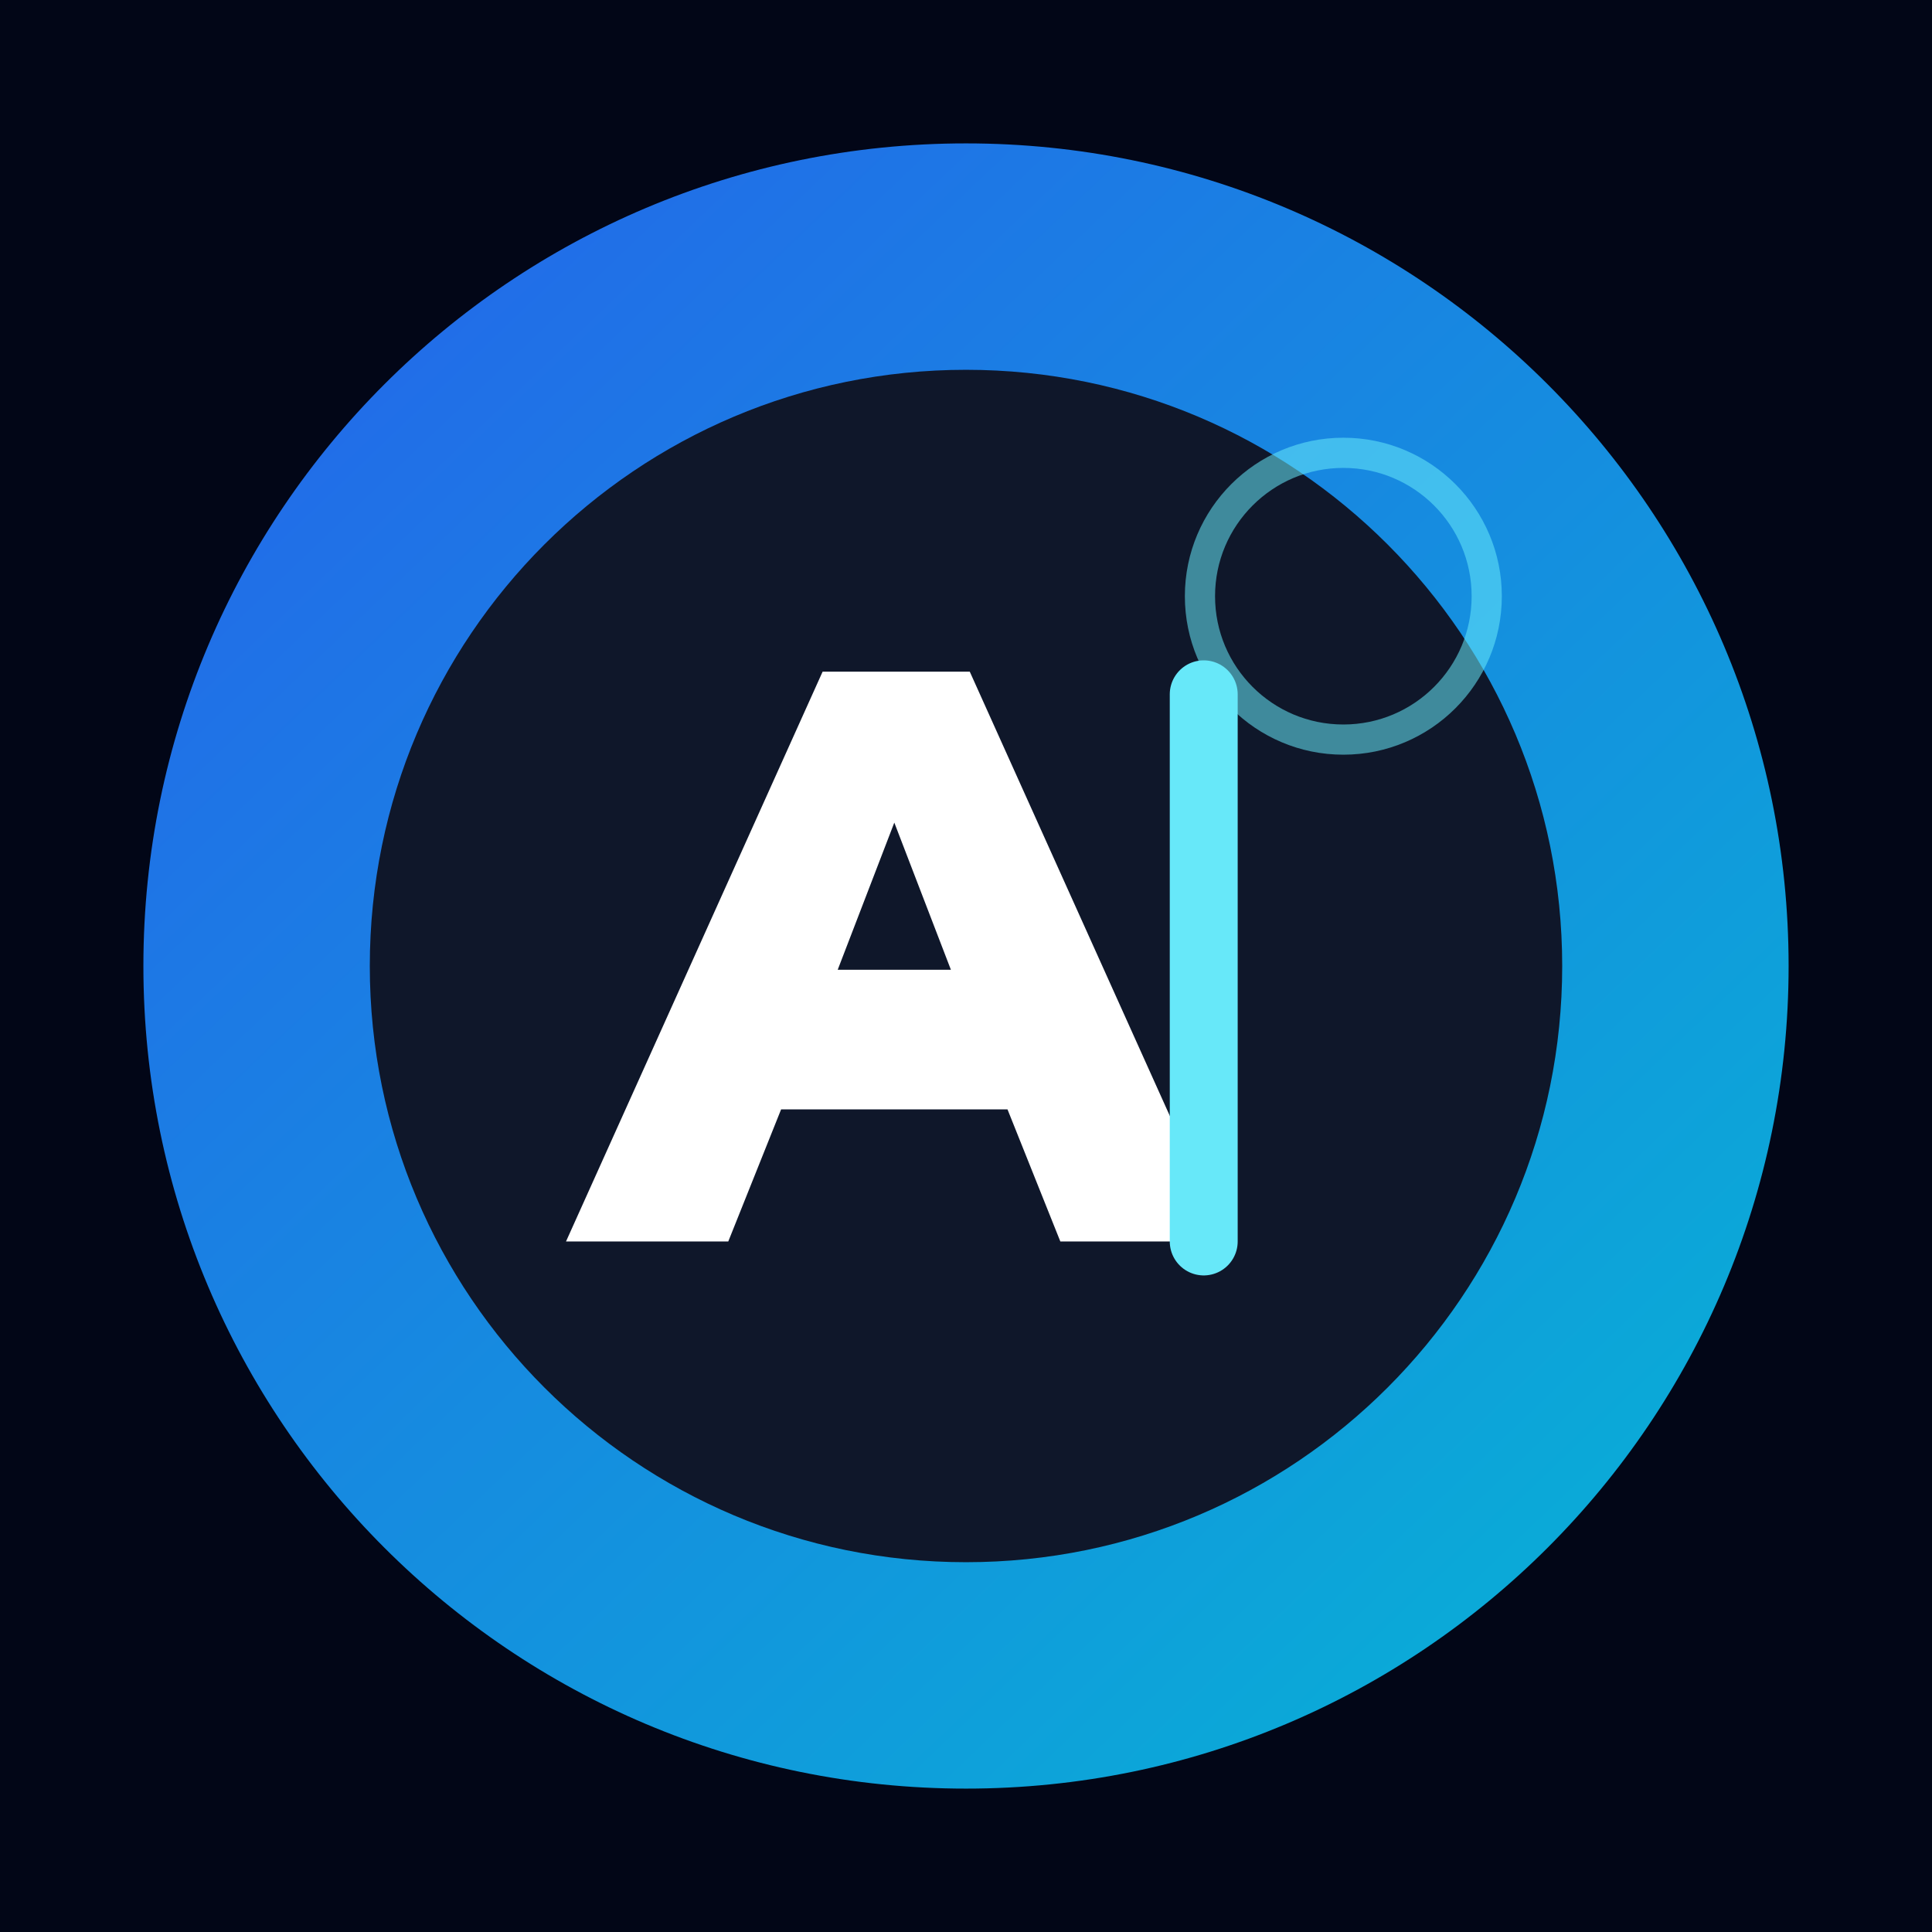
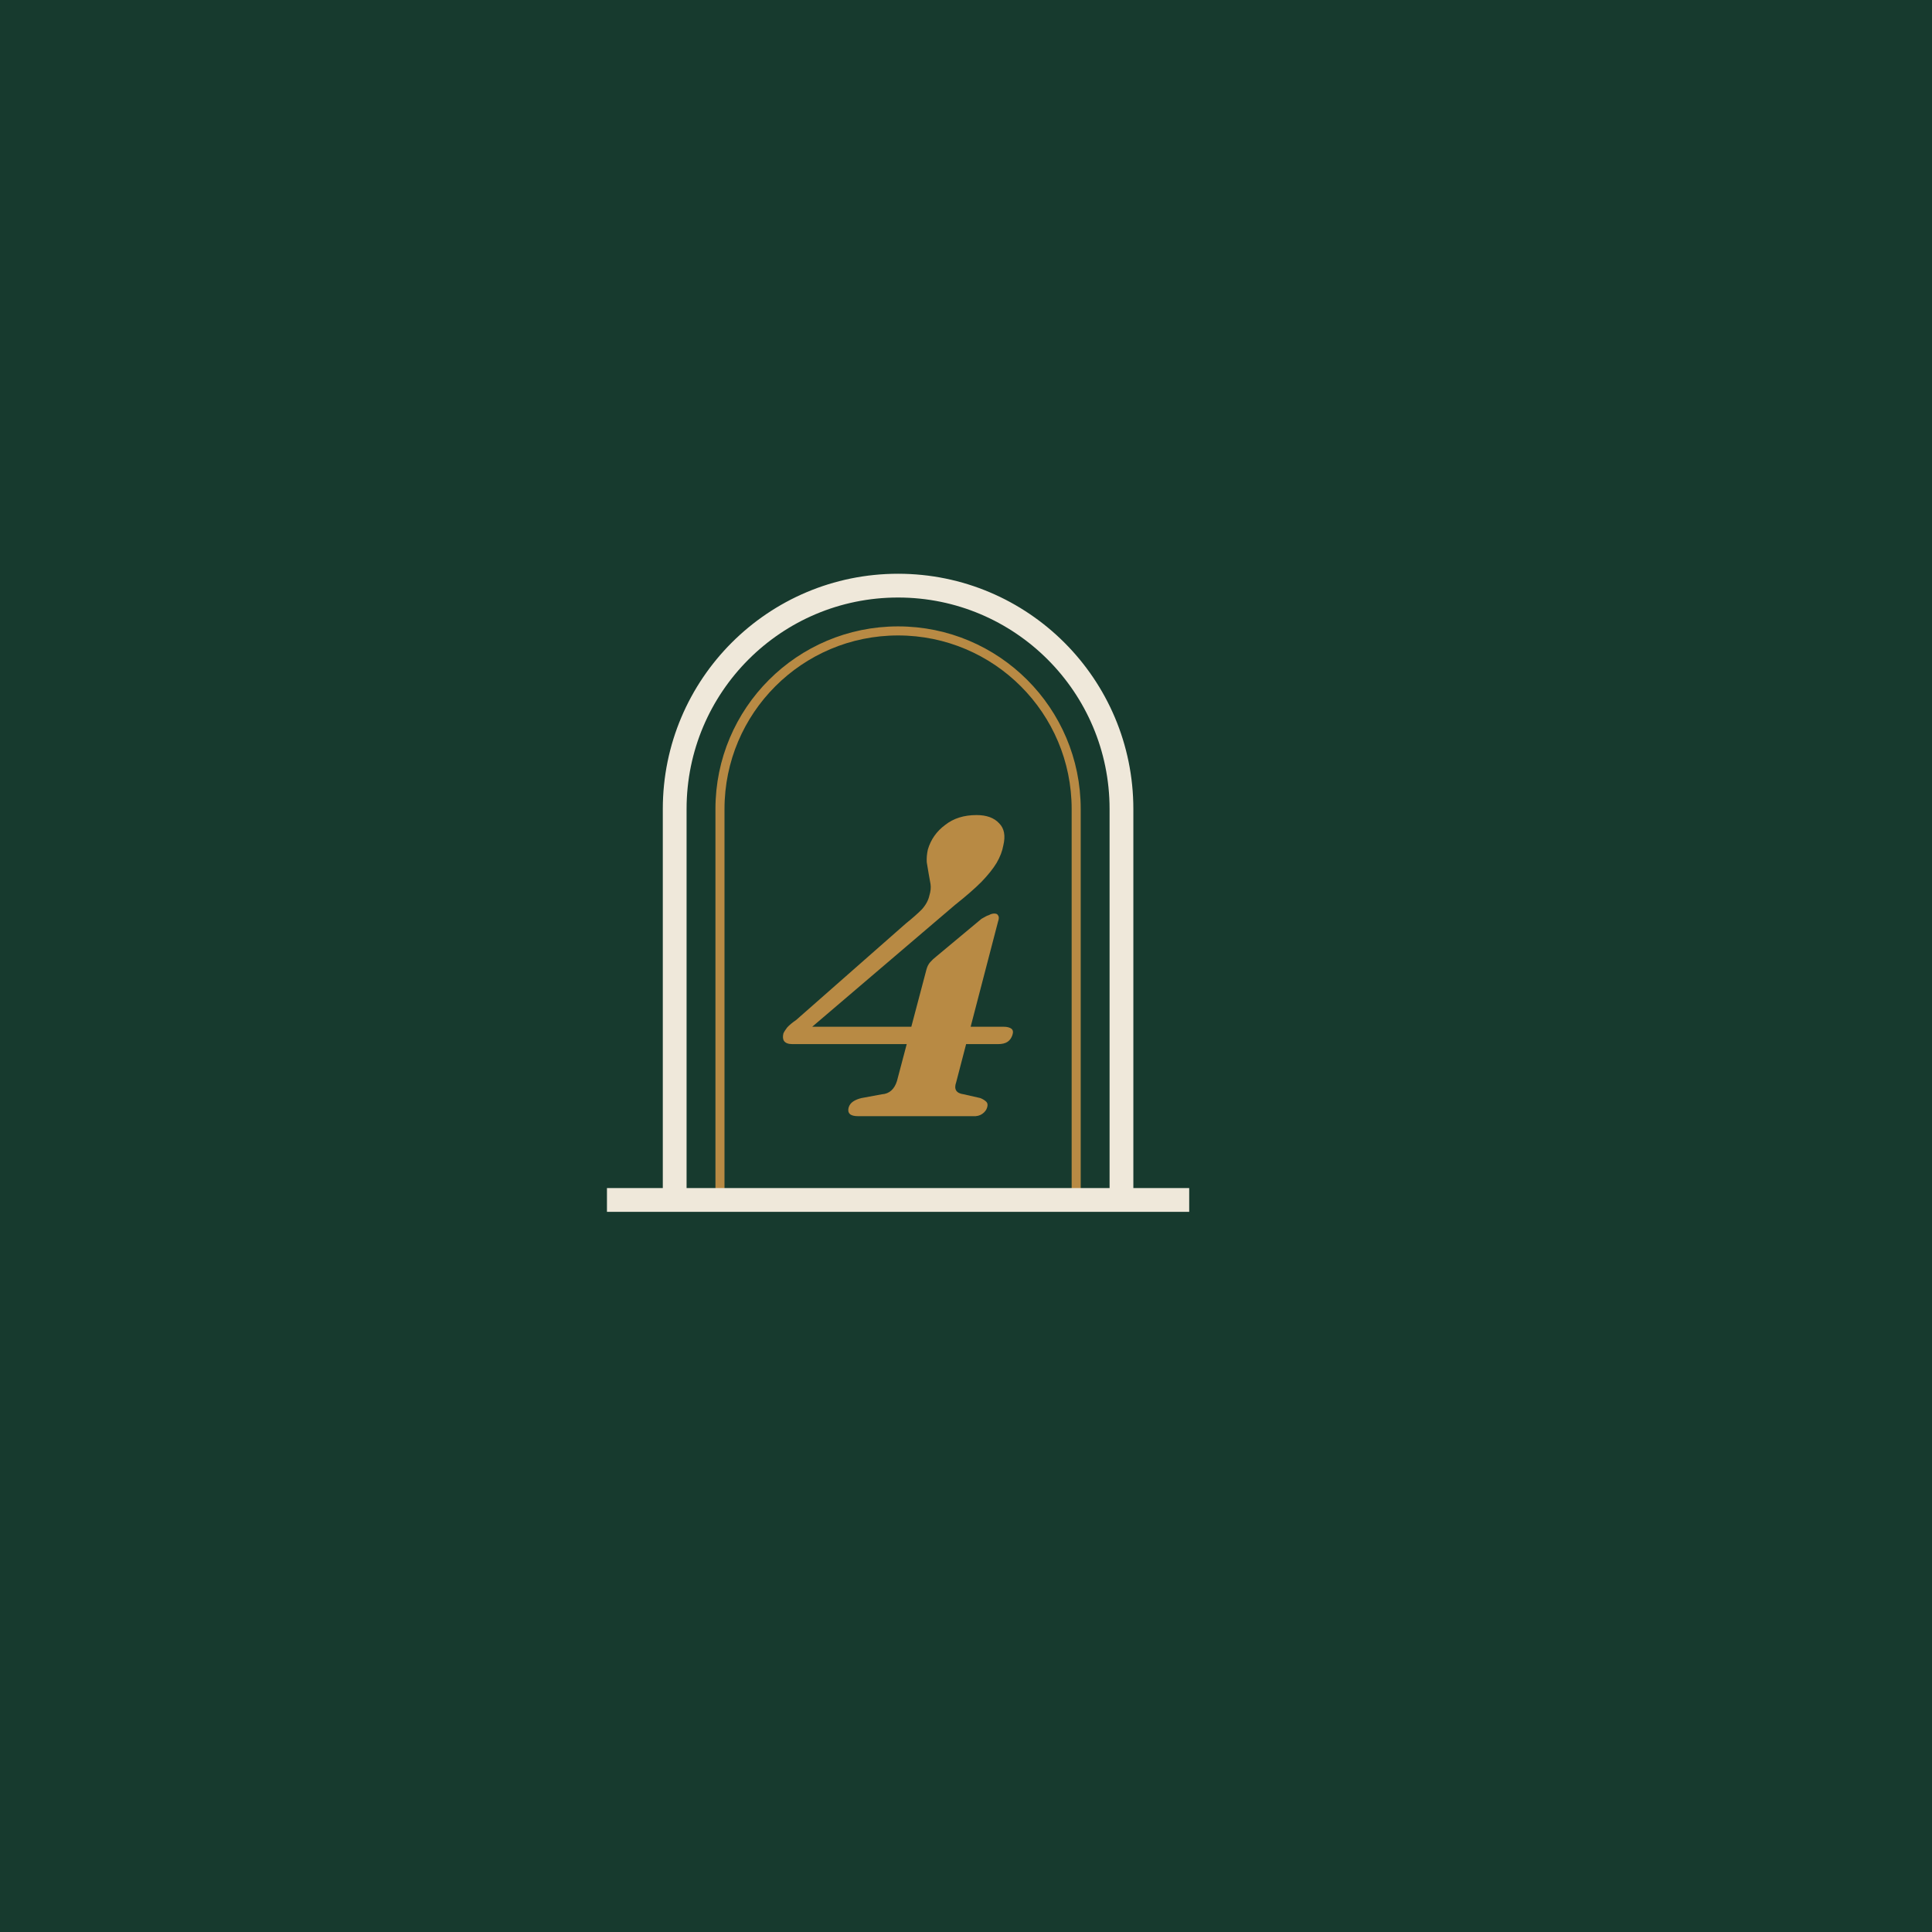
- <svg xmlns="http://www.w3.org/2000/svg" viewBox="0 0 512 512">
-   <defs>
-     <linearGradient id="bg" x1="50" y1="40" x2="470" y2="480" gradientUnits="userSpaceOnUse">
-       <stop stop-color="#2563EB" />
-       <stop offset="1" stop-color="#06B6D4" />
-     </linearGradient>
-   </defs>
-   <rect width="512" height="512" fill="#020617" />
-   <circle cx="256" cy="256" r="218" fill="url(#bg)" />
-   <circle cx="256" cy="256" r="158" fill="#0F172A" />
-   <circle cx="356" cy="158" r="38" fill="none" stroke="#67E8F9" stroke-opacity=".55" stroke-width="8" />
-   <path d="M150 329 218 178h39l68 151h-44l-14-35h-60l-14 35h-43Zm72-72h30l-15-39-15 39Z" fill="white" />
-   <path d="M319 184v145" stroke="#67E8F9" stroke-width="18" stroke-linecap="round" />
+ <svg xmlns="http://www.w3.org/2000/svg" width="512" height="512" viewBox="0 0 512 512">
+   <rect width="512" height="512" fill="#173A2E" />
+   <g transform="translate(128 128) scale(1.0)">
+     <path fill="none" stroke="#EFE8DA" stroke-width="6.3" d="M50.8 190V86.4a59.2 59.2 0 0 1 118.4 0V190" />
+     <path fill="none" stroke="#B88A44" stroke-width="2.4" d="M62.8 190V86.4a47.2 47.2 0 0 1 94.4 0V190" />
+     <path fill="none" stroke="#EFE8DA" stroke-linecap="square" stroke-width="6.3" d="M36 190h148" />
+     <path fill="#B88A44" d="M117.5 129q.3-1.2 1-2t1.6-1.5l12-10q1.3-.8 2-1 .7-.4 1.4-.4.8 0 1 .5.4.5 0 1.6l-11.1 42.6q-.5 1.4 0 2.2t2 1l4.4 1q1 .4 1.6 1 .5.5.2 1.5t-1.3 1.7-2.5.6H99.4q-1.6 0-2.2-.6t-.3-1.7q.3-1 1.2-1.6t2.2-.9l5.4-1q1.5-.1 2.5-1t1.5-2.5Zm-5.4-12.3q2.5-2 4.2-3.7 1.6-1.8 2-3.7.5-1.6.3-3l-.5-2.8-.5-3q-.1-1.6.3-3.4 1.2-4 4.6-6.5 3.3-2.6 8.3-2.6 4 0 6 2.2 2 2 1.1 5.8-.4 2.3-1.8 4.7-1.4 2.3-4 5-2.7 2.7-7 6.1l-40.2 34.3-.3-2H138q1.3 0 2 .5t.3 1.7-1.3 1.8-2.5.6H82q-1.6 0-2.2-.8-.5-.7-.2-2 .3-.7 1-1.6.8-.9 2.4-2Z" />
+   </g>
</svg>
